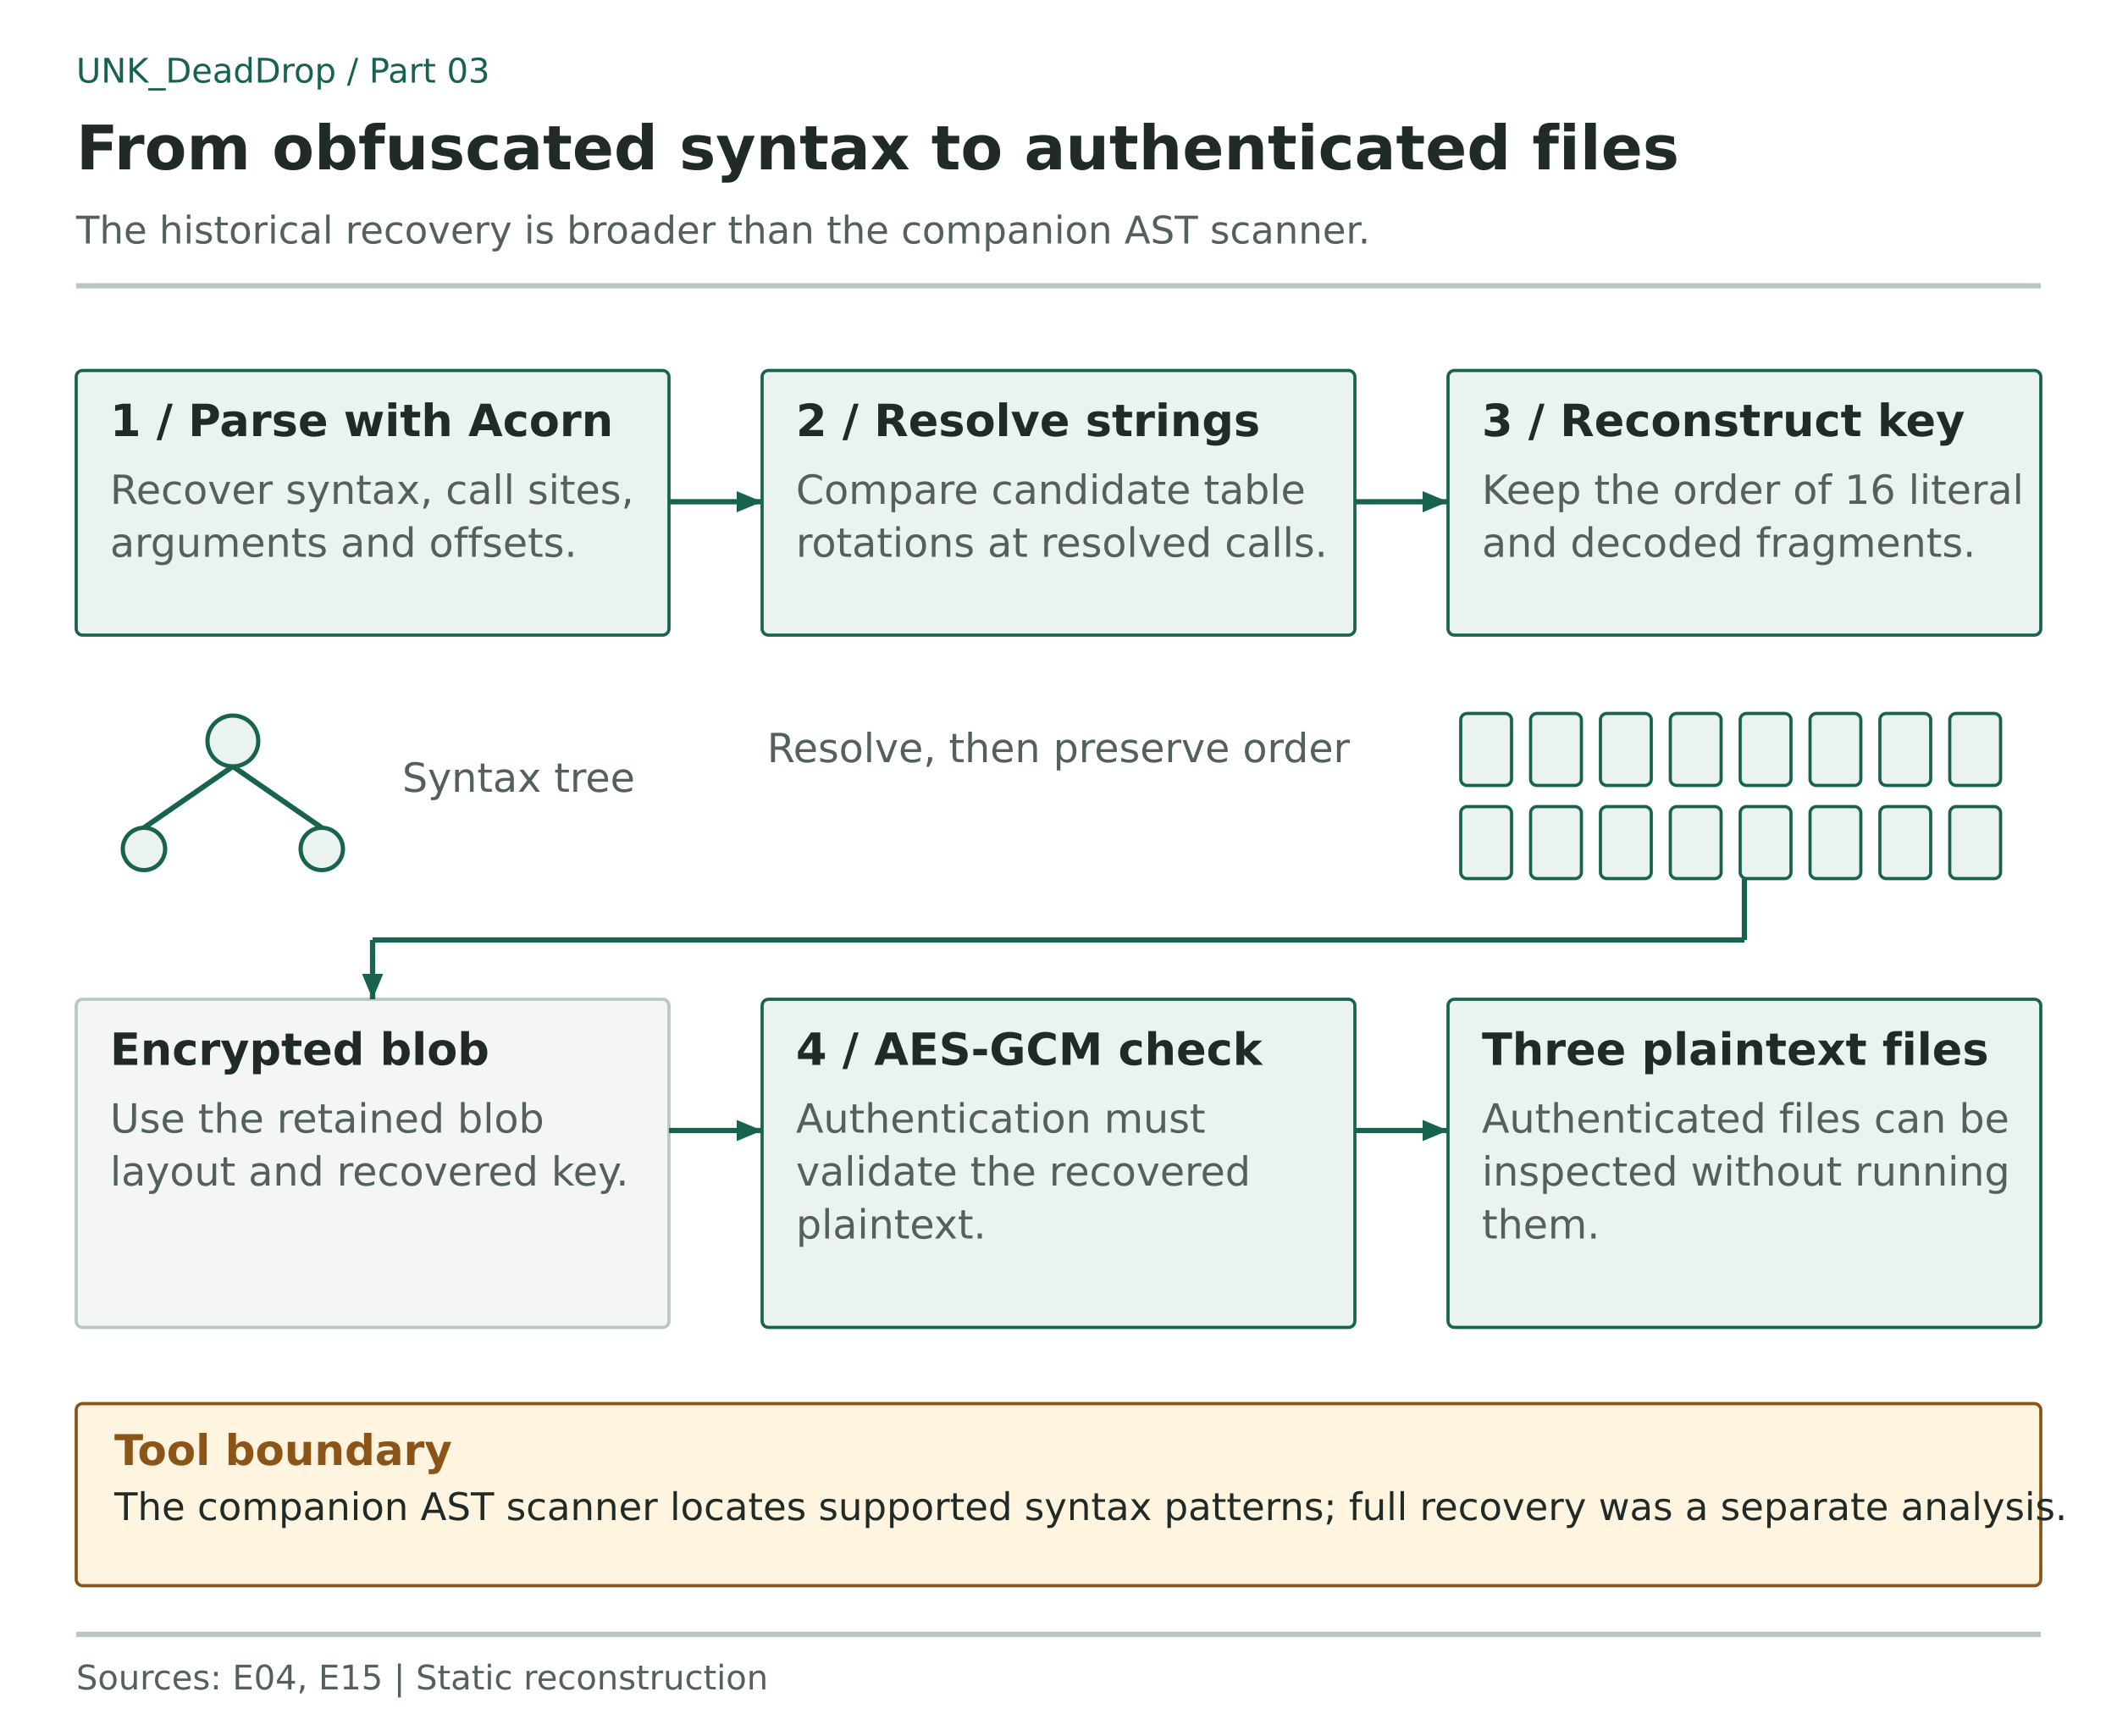
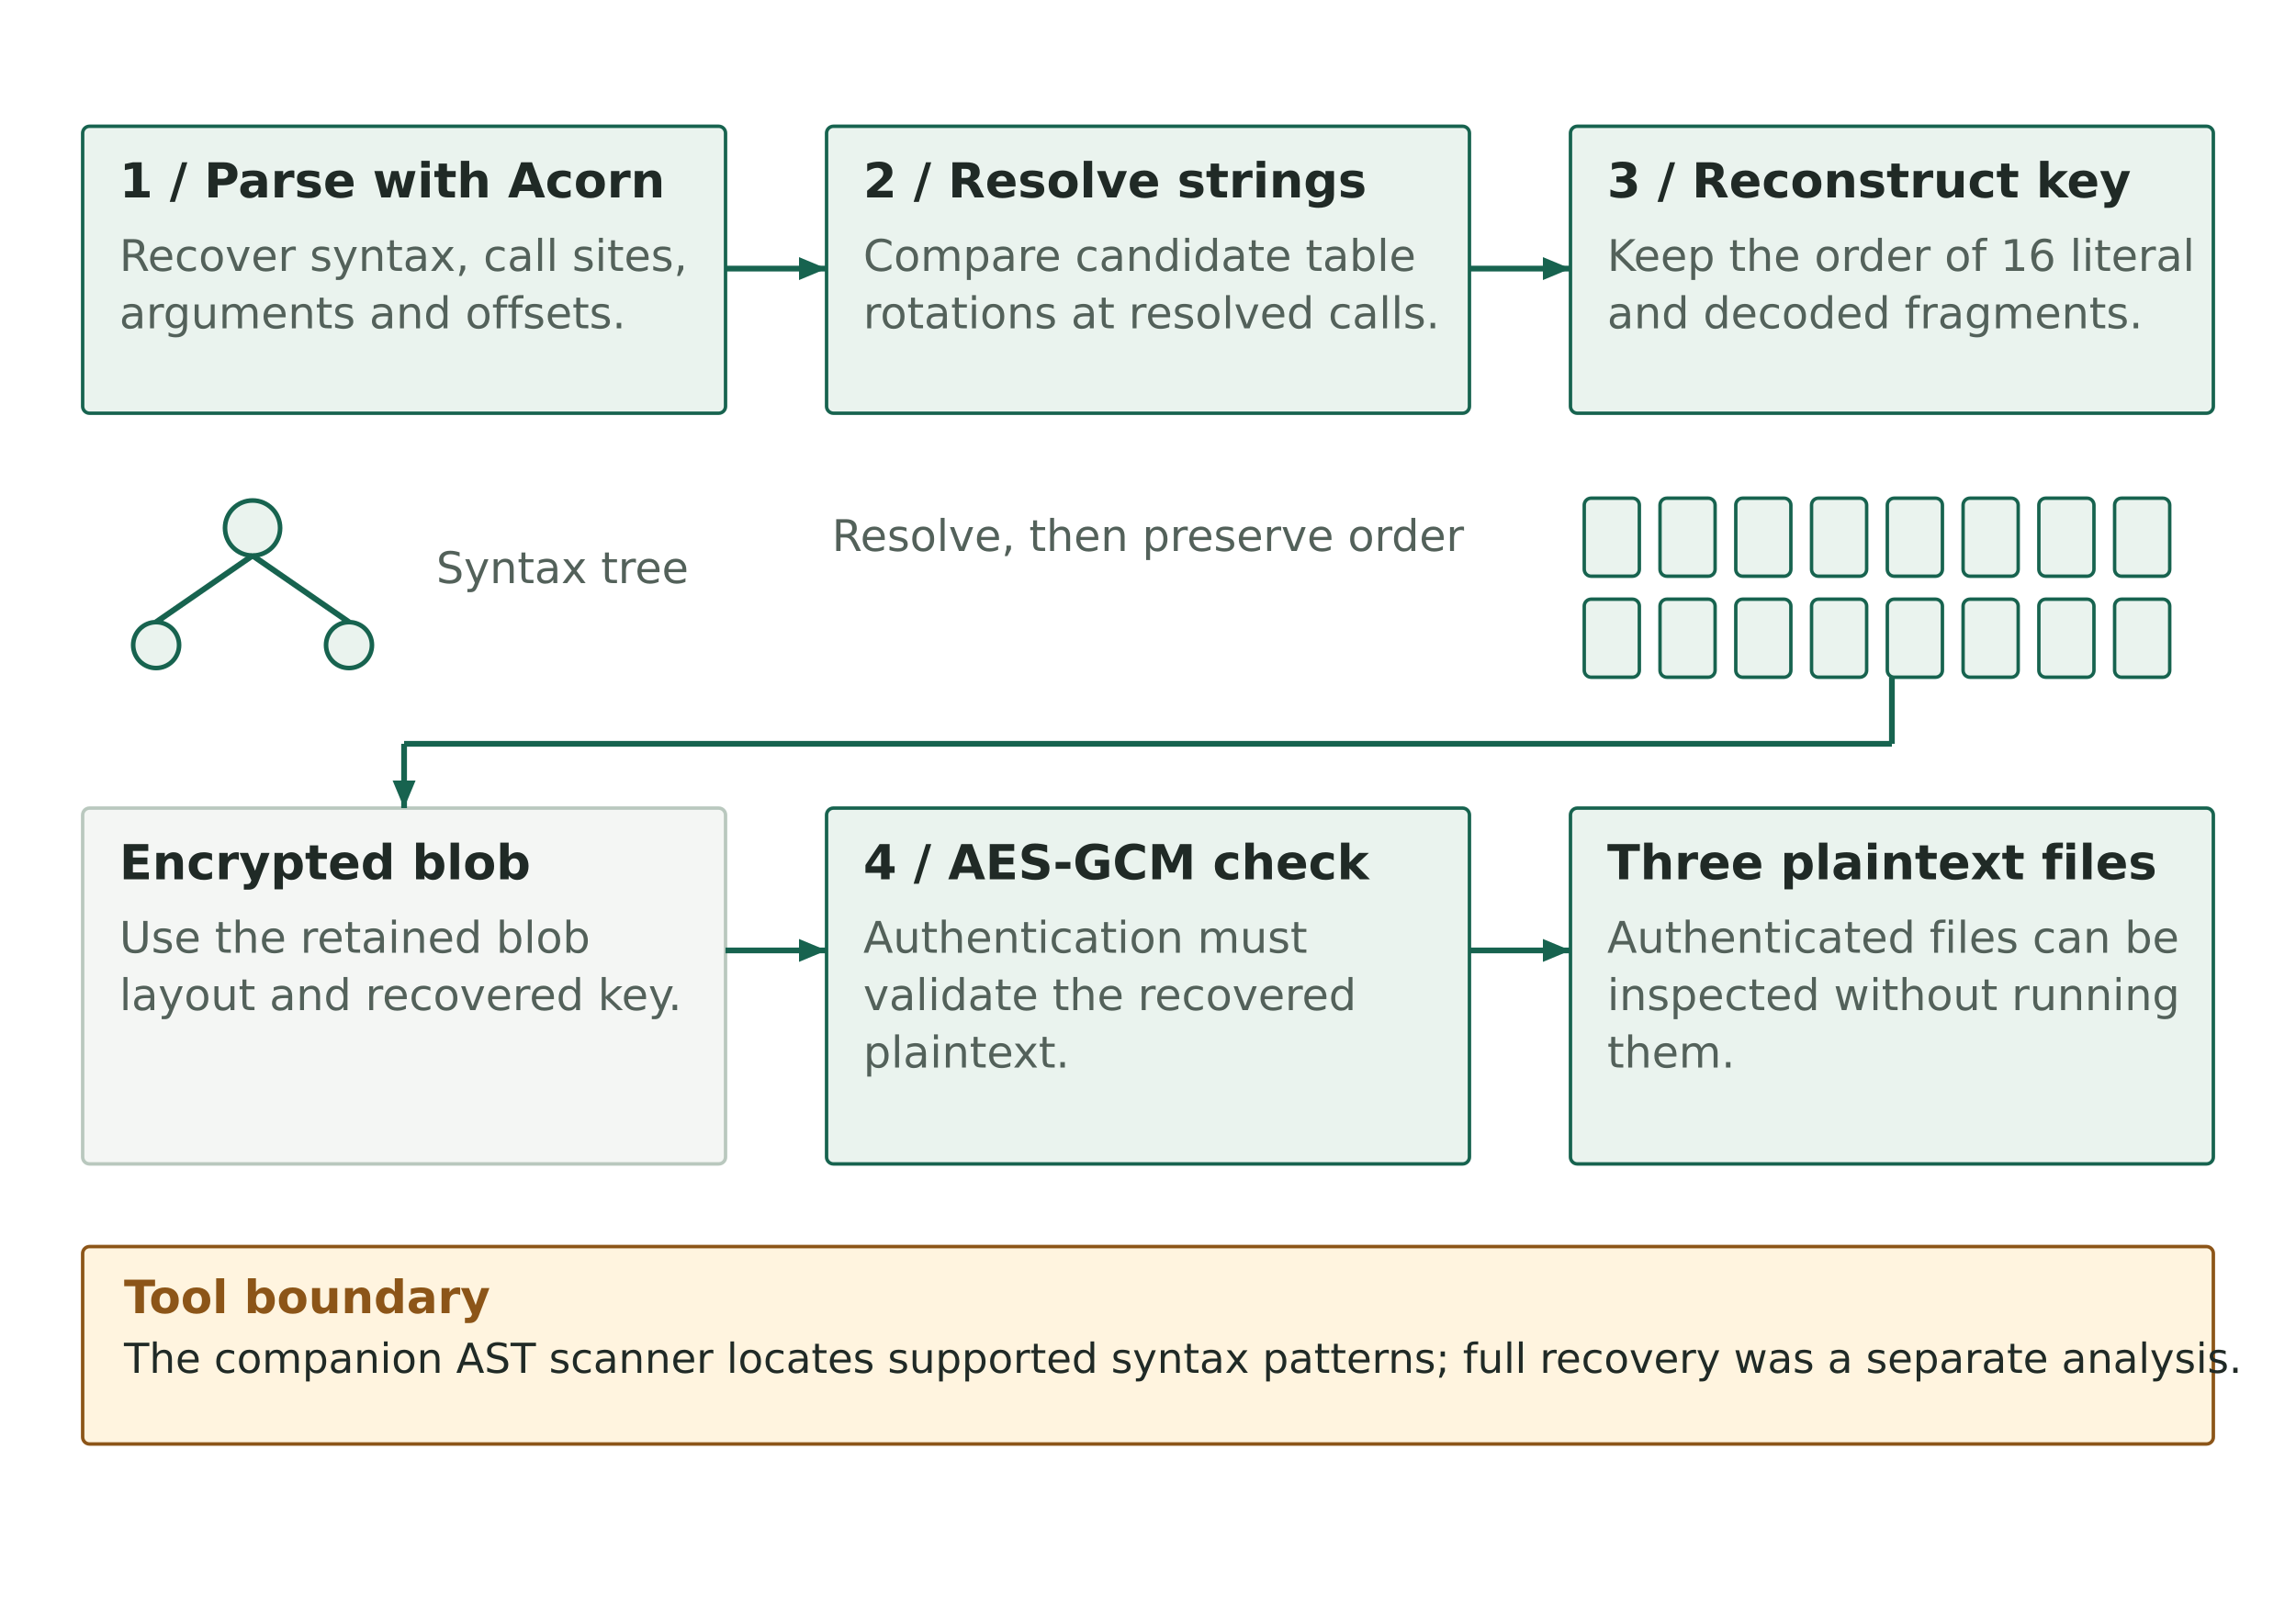
- <svg xmlns="http://www.w3.org/2000/svg" width="1000" height="820" viewBox="0 0 1000 820" role="img" aria-labelledby="title desc">
+ <svg xmlns="http://www.w3.org/2000/svg" width="1000" height="700" viewBox="0 0 1000 700" role="img" aria-labelledby="title desc">
  <defs>
    <marker id="arrow" viewBox="0 0 10 10" refX="9" refY="5" markerWidth="7" markerHeight="7" orient="auto-start-reverse">
      <path d="M 0 0 L 10 5 L 0 10 z" fill="#17634f" />
    </marker>
  </defs>
  <rect width="1000" height="100%" fill="#fff" />
-   <text x="36" y="39" font-family="DejaVu Sans,sans-serif" font-size="16" font-weight="400" fill="#17634f" text-anchor="start">UNK_DeadDrop / Part 03</text>
-   <text x="36" y="80" font-family="DejaVu Sans,sans-serif" font-size="29" font-weight="700" fill="#202a26" text-anchor="start">From obfuscated syntax to authenticated files</text>
-   <text x="36" y="115" font-family="DejaVu Sans,sans-serif" font-size="18" font-weight="400" fill="#53615a" text-anchor="start">The historical recovery is broader than the companion AST scanner.</text>
-   <line x1="36.0" y1="135.0" x2="964.0" y2="135.0" stroke="#b9c8be" stroke-width="2.5" />
-   <rect x="36" y="175" width="280" height="125" rx="3" fill="#eaf3ee" stroke="#17634f" stroke-width="1.5" />
-   <text x="52" y="206" font-family="DejaVu Sans,sans-serif" font-size="21" font-weight="700" fill="#202a26" text-anchor="start">1 / Parse with Acorn</text>
-   <text x="52" y="238" font-family="DejaVu Sans,sans-serif" font-size="19" font-weight="400" fill="#53615a" text-anchor="start">Recover syntax, call sites,</text>
-   <text x="52" y="263" font-family="DejaVu Sans,sans-serif" font-size="19" font-weight="400" fill="#53615a" text-anchor="start">arguments and offsets.</text>
-   <rect x="360" y="175" width="280" height="125" rx="3" fill="#eaf3ee" stroke="#17634f" stroke-width="1.5" />
-   <text x="376" y="206" font-family="DejaVu Sans,sans-serif" font-size="21" font-weight="700" fill="#202a26" text-anchor="start">2 / Resolve strings</text>
-   <text x="376" y="238" font-family="DejaVu Sans,sans-serif" font-size="19" font-weight="400" fill="#53615a" text-anchor="start">Compare candidate table</text>
-   <text x="376" y="263" font-family="DejaVu Sans,sans-serif" font-size="19" font-weight="400" fill="#53615a" text-anchor="start">rotations at resolved calls.</text>
-   <rect x="684" y="175" width="280" height="125" rx="3" fill="#eaf3ee" stroke="#17634f" stroke-width="1.5" />
-   <text x="700" y="206" font-family="DejaVu Sans,sans-serif" font-size="21" font-weight="700" fill="#202a26" text-anchor="start">3 / Reconstruct key</text>
-   <text x="700" y="238" font-family="DejaVu Sans,sans-serif" font-size="19" font-weight="400" fill="#53615a" text-anchor="start">Keep the order of 16 literal</text>
-   <text x="700" y="263" font-family="DejaVu Sans,sans-serif" font-size="19" font-weight="400" fill="#53615a" text-anchor="start">and decoded fragments.</text>
-   <line x1="316.0" y1="237.0" x2="360.0" y2="237.0" stroke="#17634f" stroke-width="2.5" />
-   <polygon points="360,237 348.0,232.0 348.0,242.0" fill="#17634f" />
-   <line x1="640.0" y1="237.0" x2="684.0" y2="237.0" stroke="#17634f" stroke-width="2.5" />
-   <polygon points="684,237 672.0,232.0 672.0,242.0" fill="#17634f" />
-   <circle cx="110" cy="350" r="12" fill="#eaf3ee" stroke="#17634f" stroke-width="2" />
-   <circle cx="68" cy="401" r="10" fill="#eaf3ee" stroke="#17634f" stroke-width="2" />
-   <circle cx="152" cy="401" r="10" fill="#eaf3ee" stroke="#17634f" stroke-width="2" />
-   <line x1="110.0" y1="362.0" x2="68.0" y2="391.0" stroke="#17634f" stroke-width="2.5" />
-   <line x1="110.0" y1="362.0" x2="152.0" y2="391.0" stroke="#17634f" stroke-width="2.5" />
-   <text x="190" y="374" font-family="DejaVu Sans,sans-serif" font-size="19" font-weight="400" fill="#53615a" text-anchor="start">Syntax tree</text>
-   <rect x="690" y="337" width="24" height="34" rx="3" fill="#eaf3ee" stroke="#17634f" stroke-width="1.5" />
-   <rect x="690" y="381" width="24" height="34" rx="3" fill="#eaf3ee" stroke="#17634f" stroke-width="1.5" />
-   <rect x="723" y="337" width="24" height="34" rx="3" fill="#eaf3ee" stroke="#17634f" stroke-width="1.5" />
-   <rect x="723" y="381" width="24" height="34" rx="3" fill="#eaf3ee" stroke="#17634f" stroke-width="1.5" />
-   <rect x="756" y="337" width="24" height="34" rx="3" fill="#eaf3ee" stroke="#17634f" stroke-width="1.5" />
-   <rect x="756" y="381" width="24" height="34" rx="3" fill="#eaf3ee" stroke="#17634f" stroke-width="1.5" />
-   <rect x="789" y="337" width="24" height="34" rx="3" fill="#eaf3ee" stroke="#17634f" stroke-width="1.5" />
-   <rect x="789" y="381" width="24" height="34" rx="3" fill="#eaf3ee" stroke="#17634f" stroke-width="1.5" />
-   <rect x="822" y="337" width="24" height="34" rx="3" fill="#eaf3ee" stroke="#17634f" stroke-width="1.5" />
-   <rect x="822" y="381" width="24" height="34" rx="3" fill="#eaf3ee" stroke="#17634f" stroke-width="1.5" />
-   <rect x="855" y="337" width="24" height="34" rx="3" fill="#eaf3ee" stroke="#17634f" stroke-width="1.5" />
-   <rect x="855" y="381" width="24" height="34" rx="3" fill="#eaf3ee" stroke="#17634f" stroke-width="1.5" />
-   <rect x="888" y="337" width="24" height="34" rx="3" fill="#eaf3ee" stroke="#17634f" stroke-width="1.5" />
-   <rect x="888" y="381" width="24" height="34" rx="3" fill="#eaf3ee" stroke="#17634f" stroke-width="1.5" />
-   <rect x="921" y="337" width="24" height="34" rx="3" fill="#eaf3ee" stroke="#17634f" stroke-width="1.5" />
-   <rect x="921" y="381" width="24" height="34" rx="3" fill="#eaf3ee" stroke="#17634f" stroke-width="1.5" />
-   <text x="500" y="360" font-family="DejaVu Sans,sans-serif" font-size="19" font-weight="400" fill="#53615a" text-anchor="middle">Resolve, then preserve order</text>
-   <rect x="36" y="472" width="280" height="155" rx="3" fill="#f4f6f4" stroke="#b9c8be" stroke-width="1.5" />
-   <text x="52" y="503" font-family="DejaVu Sans,sans-serif" font-size="21" font-weight="700" fill="#202a26" text-anchor="start">Encrypted blob</text>
-   <text x="52" y="535" font-family="DejaVu Sans,sans-serif" font-size="19" font-weight="400" fill="#53615a" text-anchor="start">Use the retained blob</text>
-   <text x="52" y="560" font-family="DejaVu Sans,sans-serif" font-size="19" font-weight="400" fill="#53615a" text-anchor="start">layout and recovered key.</text>
-   <rect x="360" y="472" width="280" height="155" rx="3" fill="#eaf3ee" stroke="#17634f" stroke-width="1.5" />
-   <text x="376" y="503" font-family="DejaVu Sans,sans-serif" font-size="21" font-weight="700" fill="#202a26" text-anchor="start">4 / AES-GCM check</text>
-   <text x="376" y="535" font-family="DejaVu Sans,sans-serif" font-size="19" font-weight="400" fill="#53615a" text-anchor="start">Authentication must</text>
-   <text x="376" y="560" font-family="DejaVu Sans,sans-serif" font-size="19" font-weight="400" fill="#53615a" text-anchor="start">validate the recovered</text>
-   <text x="376" y="585" font-family="DejaVu Sans,sans-serif" font-size="19" font-weight="400" fill="#53615a" text-anchor="start">plaintext.</text>
-   <rect x="684" y="472" width="280" height="155" rx="3" fill="#eaf3ee" stroke="#17634f" stroke-width="1.5" />
-   <text x="700" y="503" font-family="DejaVu Sans,sans-serif" font-size="21" font-weight="700" fill="#202a26" text-anchor="start">Three plaintext files</text>
-   <text x="700" y="535" font-family="DejaVu Sans,sans-serif" font-size="19" font-weight="400" fill="#53615a" text-anchor="start">Authenticated files can be</text>
-   <text x="700" y="560" font-family="DejaVu Sans,sans-serif" font-size="19" font-weight="400" fill="#53615a" text-anchor="start">inspected without running</text>
-   <text x="700" y="585" font-family="DejaVu Sans,sans-serif" font-size="19" font-weight="400" fill="#53615a" text-anchor="start">them.</text>
-   <line x1="824.0" y1="415.0" x2="824.0" y2="444.0" stroke="#17634f" stroke-width="2.5" />
-   <line x1="824.0" y1="444.0" x2="176.0" y2="444.0" stroke="#17634f" stroke-width="2.5" />
-   <line x1="176.0" y1="444.0" x2="176.0" y2="472.0" stroke="#17634f" stroke-width="2.5" />
-   <polygon points="176,472 181.0,460.0 171.0,460.0" fill="#17634f" />
-   <line x1="316.0" y1="534.0" x2="360.0" y2="534.0" stroke="#17634f" stroke-width="2.5" />
-   <polygon points="360,534 348.0,529.0 348.0,539.0" fill="#17634f" />
-   <line x1="640.0" y1="534.0" x2="684.0" y2="534.0" stroke="#17634f" stroke-width="2.5" />
-   <polygon points="684,534 672.0,529.0 672.0,539.0" fill="#17634f" />
-   <rect x="36" y="663" width="928" height="86" rx="3" fill="#fff4df" stroke="#8c5518" stroke-width="1.5" />
-   <text x="54" y="692" font-family="DejaVu Sans,sans-serif" font-size="20" font-weight="700" fill="#8c5518" text-anchor="start">Tool boundary</text>
-   <text x="54" y="718" font-family="DejaVu Sans,sans-serif" font-size="18" font-weight="400" fill="#202a26" text-anchor="start">The companion AST scanner locates supported syntax patterns; full recovery was a separate analysis.</text>
-   <line x1="36.0" y1="772.0" x2="964.0" y2="772.0" stroke="#b9c8be" stroke-width="2.5" />
-   <text x="36" y="798" font-family="DejaVu Sans,sans-serif" font-size="16" font-weight="400" fill="#53615a" text-anchor="start">Sources: E04, E15 | Static reconstruction</text>
+   <g transform="translate(0,-120)">
+     <rect x="36" y="175" width="280" height="125" rx="3" fill="#eaf3ee" stroke="#17634f" stroke-width="1.5" />
+     <text x="52" y="206" font-family="DejaVu Sans,sans-serif" font-size="21" font-weight="700" fill="#202a26" text-anchor="start">1 / Parse with Acorn</text>
+     <text x="52" y="238" font-family="DejaVu Sans,sans-serif" font-size="19" font-weight="400" fill="#53615a" text-anchor="start">Recover syntax, call sites,</text>
+     <text x="52" y="263" font-family="DejaVu Sans,sans-serif" font-size="19" font-weight="400" fill="#53615a" text-anchor="start">arguments and offsets.</text>
+     <rect x="360" y="175" width="280" height="125" rx="3" fill="#eaf3ee" stroke="#17634f" stroke-width="1.5" />
+     <text x="376" y="206" font-family="DejaVu Sans,sans-serif" font-size="21" font-weight="700" fill="#202a26" text-anchor="start">2 / Resolve strings</text>
+     <text x="376" y="238" font-family="DejaVu Sans,sans-serif" font-size="19" font-weight="400" fill="#53615a" text-anchor="start">Compare candidate table</text>
+     <text x="376" y="263" font-family="DejaVu Sans,sans-serif" font-size="19" font-weight="400" fill="#53615a" text-anchor="start">rotations at resolved calls.</text>
+     <rect x="684" y="175" width="280" height="125" rx="3" fill="#eaf3ee" stroke="#17634f" stroke-width="1.5" />
+     <text x="700" y="206" font-family="DejaVu Sans,sans-serif" font-size="21" font-weight="700" fill="#202a26" text-anchor="start">3 / Reconstruct key</text>
+     <text x="700" y="238" font-family="DejaVu Sans,sans-serif" font-size="19" font-weight="400" fill="#53615a" text-anchor="start">Keep the order of 16 literal</text>
+     <text x="700" y="263" font-family="DejaVu Sans,sans-serif" font-size="19" font-weight="400" fill="#53615a" text-anchor="start">and decoded fragments.</text>
+     <line x1="316.0" y1="237.0" x2="360.0" y2="237.0" stroke="#17634f" stroke-width="2.5" />
+     <polygon points="360,237 348.0,232.0 348.0,242.0" fill="#17634f" />
+     <line x1="640.0" y1="237.0" x2="684.0" y2="237.0" stroke="#17634f" stroke-width="2.5" />
+     <polygon points="684,237 672.0,232.0 672.0,242.0" fill="#17634f" />
+     <circle cx="110" cy="350" r="12" fill="#eaf3ee" stroke="#17634f" stroke-width="2" />
+     <circle cx="68" cy="401" r="10" fill="#eaf3ee" stroke="#17634f" stroke-width="2" />
+     <circle cx="152" cy="401" r="10" fill="#eaf3ee" stroke="#17634f" stroke-width="2" />
+     <line x1="110.0" y1="362.0" x2="68.0" y2="391.0" stroke="#17634f" stroke-width="2.5" />
+     <line x1="110.0" y1="362.0" x2="152.0" y2="391.0" stroke="#17634f" stroke-width="2.5" />
+     <text x="190" y="374" font-family="DejaVu Sans,sans-serif" font-size="19" font-weight="400" fill="#53615a" text-anchor="start">Syntax tree</text>
+     <rect x="690" y="337" width="24" height="34" rx="3" fill="#eaf3ee" stroke="#17634f" stroke-width="1.5" />
+     <rect x="690" y="381" width="24" height="34" rx="3" fill="#eaf3ee" stroke="#17634f" stroke-width="1.5" />
+     <rect x="723" y="337" width="24" height="34" rx="3" fill="#eaf3ee" stroke="#17634f" stroke-width="1.5" />
+     <rect x="723" y="381" width="24" height="34" rx="3" fill="#eaf3ee" stroke="#17634f" stroke-width="1.5" />
+     <rect x="756" y="337" width="24" height="34" rx="3" fill="#eaf3ee" stroke="#17634f" stroke-width="1.5" />
+     <rect x="756" y="381" width="24" height="34" rx="3" fill="#eaf3ee" stroke="#17634f" stroke-width="1.5" />
+     <rect x="789" y="337" width="24" height="34" rx="3" fill="#eaf3ee" stroke="#17634f" stroke-width="1.5" />
+     <rect x="789" y="381" width="24" height="34" rx="3" fill="#eaf3ee" stroke="#17634f" stroke-width="1.5" />
+     <rect x="822" y="337" width="24" height="34" rx="3" fill="#eaf3ee" stroke="#17634f" stroke-width="1.5" />
+     <rect x="822" y="381" width="24" height="34" rx="3" fill="#eaf3ee" stroke="#17634f" stroke-width="1.5" />
+     <rect x="855" y="337" width="24" height="34" rx="3" fill="#eaf3ee" stroke="#17634f" stroke-width="1.5" />
+     <rect x="855" y="381" width="24" height="34" rx="3" fill="#eaf3ee" stroke="#17634f" stroke-width="1.5" />
+     <rect x="888" y="337" width="24" height="34" rx="3" fill="#eaf3ee" stroke="#17634f" stroke-width="1.5" />
+     <rect x="888" y="381" width="24" height="34" rx="3" fill="#eaf3ee" stroke="#17634f" stroke-width="1.5" />
+     <rect x="921" y="337" width="24" height="34" rx="3" fill="#eaf3ee" stroke="#17634f" stroke-width="1.5" />
+     <rect x="921" y="381" width="24" height="34" rx="3" fill="#eaf3ee" stroke="#17634f" stroke-width="1.5" />
+     <text x="500" y="360" font-family="DejaVu Sans,sans-serif" font-size="19" font-weight="400" fill="#53615a" text-anchor="middle">Resolve, then preserve order</text>
+     <rect x="36" y="472" width="280" height="155" rx="3" fill="#f4f6f4" stroke="#b9c8be" stroke-width="1.5" />
+     <text x="52" y="503" font-family="DejaVu Sans,sans-serif" font-size="21" font-weight="700" fill="#202a26" text-anchor="start">Encrypted blob</text>
+     <text x="52" y="535" font-family="DejaVu Sans,sans-serif" font-size="19" font-weight="400" fill="#53615a" text-anchor="start">Use the retained blob</text>
+     <text x="52" y="560" font-family="DejaVu Sans,sans-serif" font-size="19" font-weight="400" fill="#53615a" text-anchor="start">layout and recovered key.</text>
+     <rect x="360" y="472" width="280" height="155" rx="3" fill="#eaf3ee" stroke="#17634f" stroke-width="1.5" />
+     <text x="376" y="503" font-family="DejaVu Sans,sans-serif" font-size="21" font-weight="700" fill="#202a26" text-anchor="start">4 / AES-GCM check</text>
+     <text x="376" y="535" font-family="DejaVu Sans,sans-serif" font-size="19" font-weight="400" fill="#53615a" text-anchor="start">Authentication must</text>
+     <text x="376" y="560" font-family="DejaVu Sans,sans-serif" font-size="19" font-weight="400" fill="#53615a" text-anchor="start">validate the recovered</text>
+     <text x="376" y="585" font-family="DejaVu Sans,sans-serif" font-size="19" font-weight="400" fill="#53615a" text-anchor="start">plaintext.</text>
+     <rect x="684" y="472" width="280" height="155" rx="3" fill="#eaf3ee" stroke="#17634f" stroke-width="1.5" />
+     <text x="700" y="503" font-family="DejaVu Sans,sans-serif" font-size="21" font-weight="700" fill="#202a26" text-anchor="start">Three plaintext files</text>
+     <text x="700" y="535" font-family="DejaVu Sans,sans-serif" font-size="19" font-weight="400" fill="#53615a" text-anchor="start">Authenticated files can be</text>
+     <text x="700" y="560" font-family="DejaVu Sans,sans-serif" font-size="19" font-weight="400" fill="#53615a" text-anchor="start">inspected without running</text>
+     <text x="700" y="585" font-family="DejaVu Sans,sans-serif" font-size="19" font-weight="400" fill="#53615a" text-anchor="start">them.</text>
+     <line x1="824.0" y1="415.0" x2="824.0" y2="444.0" stroke="#17634f" stroke-width="2.5" />
+     <line x1="824.0" y1="444.0" x2="176.0" y2="444.0" stroke="#17634f" stroke-width="2.5" />
+     <line x1="176.0" y1="444.0" x2="176.0" y2="472.0" stroke="#17634f" stroke-width="2.5" />
+     <polygon points="176,472 181.0,460.0 171.0,460.0" fill="#17634f" />
+     <line x1="316.0" y1="534.0" x2="360.0" y2="534.0" stroke="#17634f" stroke-width="2.5" />
+     <polygon points="360,534 348.0,529.0 348.0,539.0" fill="#17634f" />
+     <line x1="640.0" y1="534.0" x2="684.0" y2="534.0" stroke="#17634f" stroke-width="2.5" />
+     <polygon points="684,534 672.0,529.0 672.0,539.0" fill="#17634f" />
+     <rect x="36" y="663" width="928" height="86" rx="3" fill="#fff4df" stroke="#8c5518" stroke-width="1.5" />
+     <text x="54" y="692" font-family="DejaVu Sans,sans-serif" font-size="20" font-weight="700" fill="#8c5518" text-anchor="start">Tool boundary</text>
+     <text x="54" y="718" font-family="DejaVu Sans,sans-serif" font-size="18" font-weight="400" fill="#202a26" text-anchor="start">The companion AST scanner locates supported syntax patterns; full recovery was a separate analysis.</text>
+   </g>
</svg>
